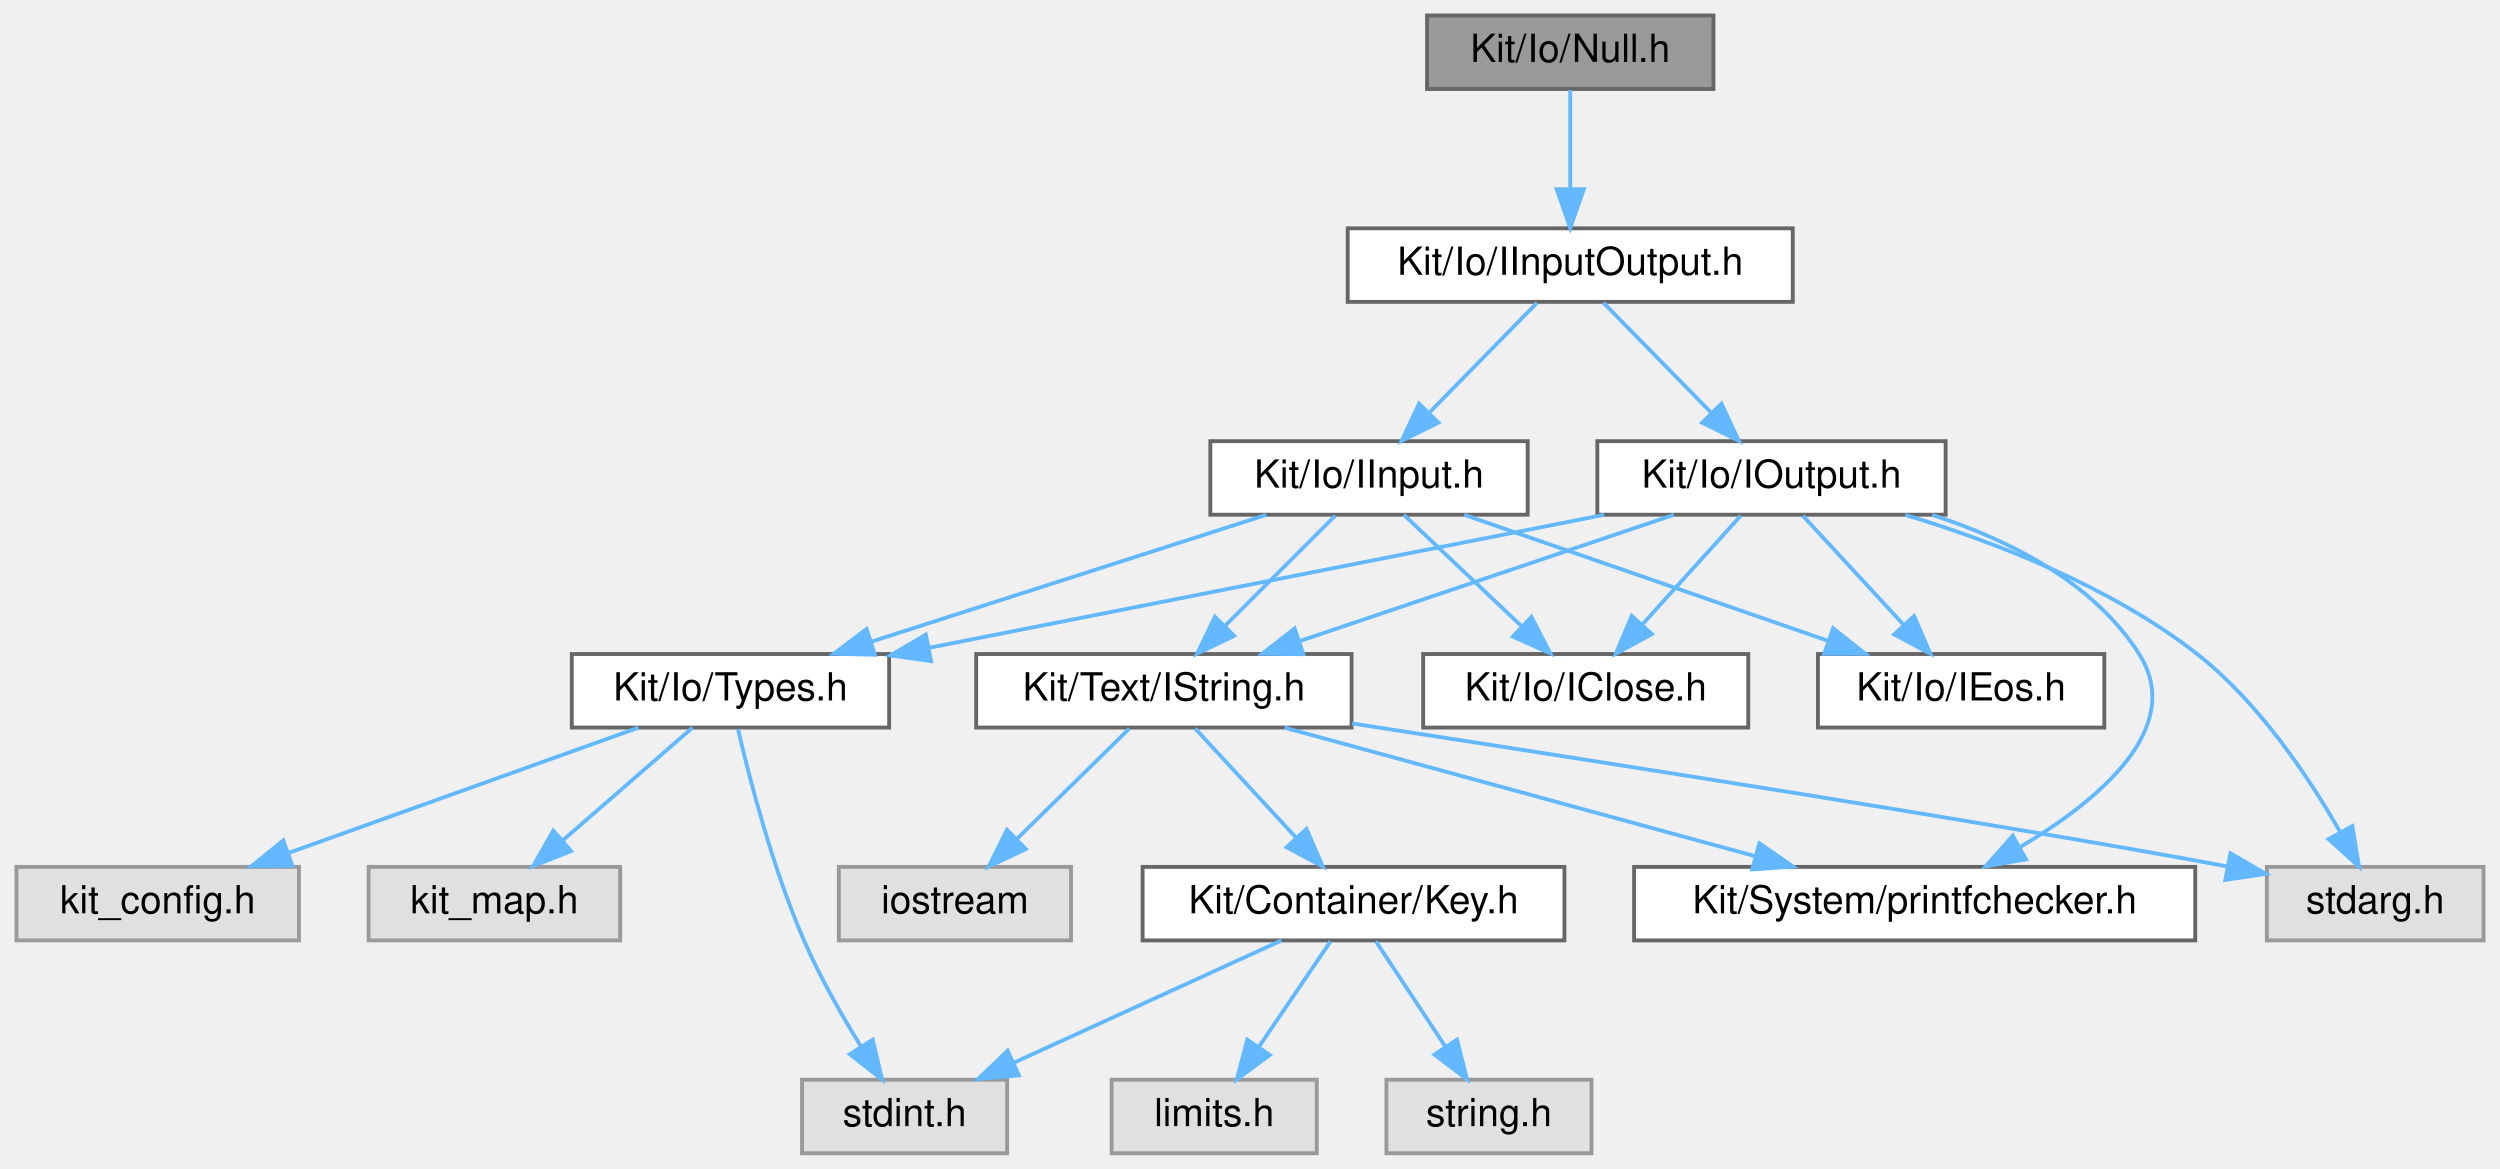
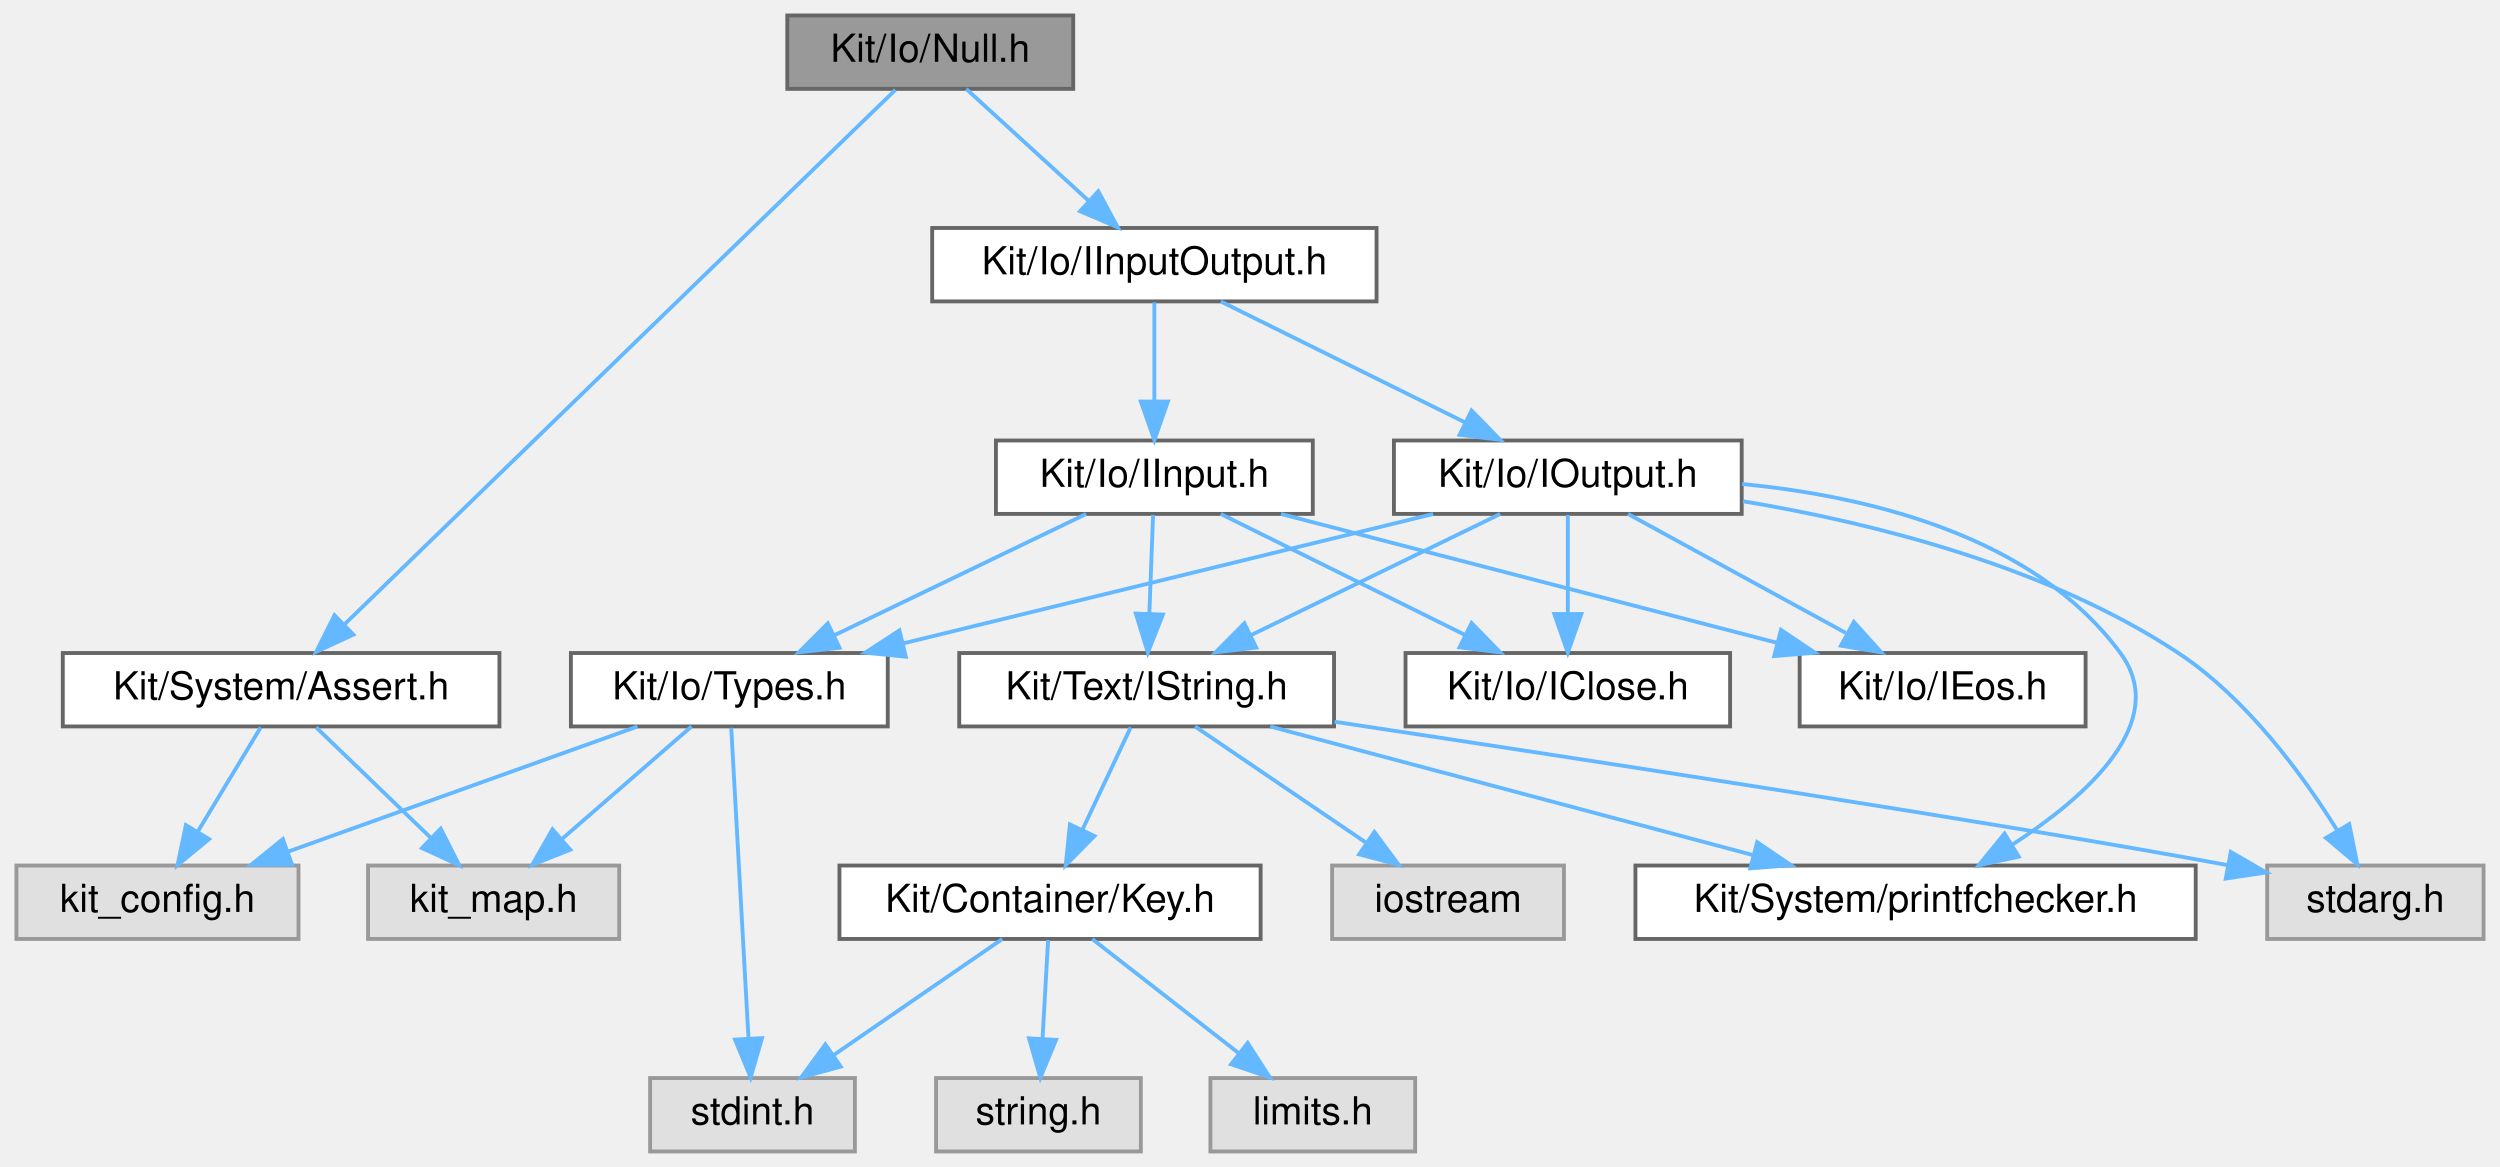
- <svg xmlns="http://www.w3.org/2000/svg" xmlns:xlink="http://www.w3.org/1999/xlink" width="646pt" height="302pt" viewBox="0.00 0.00 645.50 302.00">
+ <svg xmlns="http://www.w3.org/2000/svg" xmlns:xlink="http://www.w3.org/1999/xlink" width="647pt" height="302pt" viewBox="0.00 0.00 646.50 302.00">
  <g id="graph0" class="graph" transform="scale(1 1) rotate(0) translate(4 298)">
    <g id="Node000001" class="node">
      <g id="a_Node000001">
        <a xlink:title=" ">
-           <polygon fill="#999999" stroke="#666666" points="438.5,-294 364.5,-294 364.5,-275 438.5,-275 438.5,-294" />
-           <text text-anchor="middle" x="401.5" y="-282" font-family="Helvetica,sans-Serif" font-size="10.00">Kit/Io/Null.h</text>
+           <polygon fill="#999999" stroke="#666666" points="273.5,-294 199.5,-294 199.5,-275 273.5,-275 273.5,-294" />
+           <text text-anchor="middle" x="236.5" y="-282" font-family="Helvetica,sans-Serif" font-size="10.00">Kit/Io/Null.h</text>
        </a>
      </g>
    </g>
    <g id="Node000002" class="node">
      <g id="a_Node000002">
        <a xlink:href="_i_input_output_8h.html" target="_top" xlink:title=" ">
-           <polygon fill="white" stroke="#666666" points="459,-239 344,-239 344,-220 459,-220 459,-239" />
-           <text text-anchor="middle" x="401.5" y="-227" font-family="Helvetica,sans-Serif" font-size="10.00">Kit/Io/IInputOutput.h</text>
+           <polygon fill="white" stroke="#666666" points="352,-239 237,-239 237,-220 352,-220 352,-239" />
+           <text text-anchor="middle" x="294.5" y="-227" font-family="Helvetica,sans-Serif" font-size="10.00">Kit/Io/IInputOutput.h</text>
        </a>
      </g>
    </g>
    <g id="edge1_Node000001_Node000002" class="edge">
      <g id="a_edge1_Node000001_Node000002">
        <a xlink:title=" ">
-           <path fill="none" stroke="#63b8ff" d="M401.5,-274.75C401.5,-267.8 401.5,-257.85 401.5,-249.13" />
-           <polygon fill="#63b8ff" stroke="#63b8ff" points="405,-249.09 401.5,-239.09 398,-249.09 405,-249.09" />
+           <path fill="none" stroke="#63b8ff" d="M245.82,-274.98C254.31,-267.23 267.06,-255.58 277.38,-246.14" />
+           <polygon fill="#63b8ff" stroke="#63b8ff" points="279.99,-248.5 285.01,-239.17 275.27,-243.33 279.99,-248.5" />
+         </a>
+       </g>
+     </g>
+     <g id="Node000018" class="node">
+       <g id="a_Node000018">
+         <a xlink:href="_assert_8h.html" target="_top" xlink:title=" ">
+           <polygon fill="white" stroke="#666666" points="125,-129 12,-129 12,-110 125,-110 125,-129" />
+           <text text-anchor="middle" x="68.5" y="-117" font-family="Helvetica,sans-Serif" font-size="10.00">Kit/System/Assert.h</text>
+         </a>
+       </g>
+     </g>
+     <g id="edge24_Node000001_Node000018" class="edge">
+       <g id="a_edge24_Node000001_Node000018">
+         <a xlink:title=" ">
+           <path fill="none" stroke="#63b8ff" d="M227.47,-274.74C200.46,-248.53 120.05,-170.51 85.06,-136.57" />
+           <polygon fill="#63b8ff" stroke="#63b8ff" points="87.19,-133.76 77.58,-129.31 82.32,-138.78 87.19,-133.76" />
        </a>
      </g>
    </g>
    <g id="Node000003" class="node">
      <g id="a_Node000003">
        <a xlink:href="_i_input_8h.html" target="_top" xlink:title=" ">
-           <polygon fill="white" stroke="#666666" points="390.5,-184 308.5,-184 308.5,-165 390.5,-165 390.5,-184" />
-           <text text-anchor="middle" x="349.5" y="-172" font-family="Helvetica,sans-Serif" font-size="10.00">Kit/Io/IInput.h</text>
+           <polygon fill="white" stroke="#666666" points="335.5,-184 253.5,-184 253.5,-165 335.5,-165 335.5,-184" />
+           <text text-anchor="middle" x="294.5" y="-172" font-family="Helvetica,sans-Serif" font-size="10.00">Kit/Io/IInput.h</text>
        </a>
      </g>
    </g>
    <g id="edge2_Node000002_Node000003" class="edge">
      <g id="a_edge2_Node000002_Node000003">
        <a xlink:title=" ">
-           <path fill="none" stroke="#63b8ff" d="M392.91,-219.75C385.34,-212.03 374.12,-200.6 364.99,-191.28" />
-           <polygon fill="#63b8ff" stroke="#63b8ff" points="367.43,-188.78 357.93,-184.09 362.43,-193.68 367.43,-188.78" />
+           <path fill="none" stroke="#63b8ff" d="M294.5,-219.75C294.5,-212.8 294.5,-202.85 294.5,-194.13" />
+           <polygon fill="#63b8ff" stroke="#63b8ff" points="298,-194.09 294.5,-184.09 291,-194.09 298,-194.09" />
        </a>
      </g>
    </g>
    <g id="Node000017" class="node">
      <g id="a_Node000017">
        <a xlink:href="_i_output_8h.html" target="_top" xlink:title=" ">
-           <polygon fill="white" stroke="#666666" points="498.5,-184 408.5,-184 408.5,-165 498.5,-165 498.5,-184" />
-           <text text-anchor="middle" x="453.5" y="-172" font-family="Helvetica,sans-Serif" font-size="10.00">Kit/Io/IOutput.h</text>
+           <polygon fill="white" stroke="#666666" points="446.5,-184 356.5,-184 356.5,-165 446.5,-165 446.5,-184" />
+           <text text-anchor="middle" x="401.5" y="-172" font-family="Helvetica,sans-Serif" font-size="10.00">Kit/Io/IOutput.h</text>
        </a>
      </g>
    </g>
    <g id="edge17_Node000002_Node000017" class="edge">
      <g id="a_edge17_Node000002_Node000017">
        <a xlink:title=" ">
-           <path fill="none" stroke="#63b8ff" d="M410.09,-219.75C417.66,-212.03 428.88,-200.6 438.01,-191.28" />
-           <polygon fill="#63b8ff" stroke="#63b8ff" points="440.57,-193.68 445.07,-184.09 435.57,-188.78 440.57,-193.68" />
+           <path fill="none" stroke="#63b8ff" d="M311.69,-219.98C328.75,-211.54 355.13,-198.47 374.9,-188.68" />
+           <polygon fill="#63b8ff" stroke="#63b8ff" points="376.59,-191.75 384,-184.17 373.48,-185.47 376.59,-191.75" />
        </a>
      </g>
    </g>
    <g id="Node000004" class="node">
      <g id="a_Node000004">
        <a xlink:href="_types_8h.html" target="_top" xlink:title=" ">
          <polygon fill="white" stroke="#666666" points="225.5,-129 143.5,-129 143.5,-110 225.5,-110 225.5,-129" />
          <text text-anchor="middle" x="184.5" y="-117" font-family="Helvetica,sans-Serif" font-size="10.00">Kit/Io/Types.h</text>
        </a>
      </g>
    </g>
    <g id="edge3_Node000003_Node000004" class="edge">
      <g id="a_edge3_Node000003_Node000004">
        <a xlink:title=" ">
-           <path fill="none" stroke="#63b8ff" d="M322.99,-164.98C295.29,-156.09 251.64,-142.07 220.76,-132.15" />
-           <polygon fill="#63b8ff" stroke="#63b8ff" points="221.81,-128.81 211.22,-129.08 219.67,-135.47 221.81,-128.81" />
+           <path fill="none" stroke="#63b8ff" d="M276.83,-164.98C259.21,-156.5 231.92,-143.35 211.57,-133.54" />
+           <polygon fill="#63b8ff" stroke="#63b8ff" points="213.02,-130.36 202.49,-129.17 209.98,-136.66 213.02,-130.36" />
        </a>
      </g>
    </g>
    <g id="Node000008" class="node">
      <g id="a_Node000008">
        <a xlink:href="_i_string_8h.html" target="_top" xlink:title=" ">
-           <polygon fill="white" stroke="#666666" points="345,-129 248,-129 248,-110 345,-110 345,-129" />
-           <text text-anchor="middle" x="296.5" y="-117" font-family="Helvetica,sans-Serif" font-size="10.00">Kit/Text/IString.h</text>
+           <polygon fill="white" stroke="#666666" points="341,-129 244,-129 244,-110 341,-110 341,-129" />
+           <text text-anchor="middle" x="292.5" y="-117" font-family="Helvetica,sans-Serif" font-size="10.00">Kit/Text/IString.h</text>
        </a>
      </g>
    </g>
    <g id="edge7_Node000003_Node000008" class="edge">
      <g id="a_edge7_Node000003_Node000008">
        <a xlink:title=" ">
-           <path fill="none" stroke="#63b8ff" d="M340.75,-164.75C333.03,-157.03 321.6,-145.6 312.28,-136.28" />
-           <polygon fill="#63b8ff" stroke="#63b8ff" points="314.64,-133.69 305.09,-129.09 309.69,-138.64 314.64,-133.69" />
+           <path fill="none" stroke="#63b8ff" d="M294.17,-164.75C293.91,-157.8 293.53,-147.85 293.2,-139.13" />
+           <polygon fill="#63b8ff" stroke="#63b8ff" points="296.7,-138.95 292.82,-129.09 289.7,-139.21 296.7,-138.95" />
        </a>
      </g>
    </g>
    <g id="Node000015" class="node">
      <g id="a_Node000015">
        <a xlink:href="_i_close_8h.html" target="_top" xlink:title=" ">
-           <polygon fill="white" stroke="#666666" points="447.5,-129 363.5,-129 363.5,-110 447.5,-110 447.5,-129" />
-           <text text-anchor="middle" x="405.5" y="-117" font-family="Helvetica,sans-Serif" font-size="10.00">Kit/Io/IClose.h</text>
+           <polygon fill="white" stroke="#666666" points="443.5,-129 359.5,-129 359.5,-110 443.5,-110 443.5,-129" />
+           <text text-anchor="middle" x="401.5" y="-117" font-family="Helvetica,sans-Serif" font-size="10.00">Kit/Io/IClose.h</text>
        </a>
      </g>
    </g>
    <g id="edge15_Node000003_Node000015" class="edge">
      <g id="a_edge15_Node000003_Node000015">
        <a xlink:title=" ">
-           <path fill="none" stroke="#63b8ff" d="M358.5,-164.98C366.69,-157.23 379.01,-145.58 388.97,-136.14" />
-           <polygon fill="#63b8ff" stroke="#63b8ff" points="391.48,-138.59 396.34,-129.17 386.67,-133.5 391.48,-138.59" />
+           <path fill="none" stroke="#63b8ff" d="M311.69,-164.98C328.75,-156.54 355.13,-143.47 374.9,-133.68" />
+           <polygon fill="#63b8ff" stroke="#63b8ff" points="376.59,-136.75 384,-129.17 373.48,-130.47 376.59,-136.75" />
        </a>
      </g>
    </g>
    <g id="Node000016" class="node">
      <g id="a_Node000016">
        <a xlink:href="_i_eos_8h.html" target="_top" xlink:title=" ">
-           <polygon fill="white" stroke="#666666" points="539.5,-129 465.5,-129 465.5,-110 539.5,-110 539.5,-129" />
-           <text text-anchor="middle" x="502.5" y="-117" font-family="Helvetica,sans-Serif" font-size="10.00">Kit/Io/IEos.h</text>
+           <polygon fill="white" stroke="#666666" points="535.5,-129 461.5,-129 461.5,-110 535.5,-110 535.5,-129" />
+           <text text-anchor="middle" x="498.5" y="-117" font-family="Helvetica,sans-Serif" font-size="10.00">Kit/Io/IEos.h</text>
        </a>
      </g>
    </g>
    <g id="edge16_Node000003_Node000016" class="edge">
      <g id="a_edge16_Node000003_Node000016">
        <a xlink:title=" ">
-           <path fill="none" stroke="#63b8ff" d="M374.08,-164.98C399.55,-156.16 439.54,-142.31 468.13,-132.41" />
-           <polygon fill="#63b8ff" stroke="#63b8ff" points="469.42,-135.66 477.73,-129.08 467.13,-129.05 469.42,-135.66" />
+           <path fill="none" stroke="#63b8ff" d="M327.28,-164.98C362.12,-155.93 417.37,-141.58 455.64,-131.64" />
+           <polygon fill="#63b8ff" stroke="#63b8ff" points="456.67,-134.98 465.47,-129.08 454.91,-128.21 456.67,-134.98" />
        </a>
      </g>
    </g>
    <g id="Node000005" class="node">
      <g id="a_Node000005">
        <a xlink:title=" ">
          <polygon fill="#e0e0e0" stroke="#999999" points="73,-74 0,-74 0,-55 73,-55 73,-74" />
          <text text-anchor="middle" x="36.5" y="-62" font-family="Helvetica,sans-Serif" font-size="10.00">kit_config.h</text>
        </a>
      </g>
    </g>
    <g id="edge4_Node000004_Node000005" class="edge">
      <g id="a_edge4_Node000004_Node000005">
        <a xlink:title=" ">
          <path fill="none" stroke="#63b8ff" d="M160.72,-109.98C136.27,-101.23 97.97,-87.51 70.35,-77.62" />
          <polygon fill="#63b8ff" stroke="#63b8ff" points="71.31,-74.25 60.71,-74.17 68.95,-80.84 71.31,-74.25" />
        </a>
      </g>
    </g>
    <g id="Node000006" class="node">
      <g id="a_Node000006">
        <a xlink:title=" ">
          <polygon fill="#e0e0e0" stroke="#999999" points="156,-74 91,-74 91,-55 156,-55 156,-74" />
          <text text-anchor="middle" x="123.5" y="-62" font-family="Helvetica,sans-Serif" font-size="10.00">kit_map.h</text>
        </a>
      </g>
    </g>
    <g id="edge5_Node000004_Node000006" class="edge">
      <g id="a_edge5_Node000004_Node000006">
        <a xlink:title=" ">
          <path fill="none" stroke="#63b8ff" d="M174.7,-109.98C165.68,-102.15 152.09,-90.34 141.18,-80.86" />
          <polygon fill="#63b8ff" stroke="#63b8ff" points="143.32,-78.09 133.48,-74.17 138.73,-83.37 143.32,-78.09" />
        </a>
      </g>
    </g>
    <g id="Node000007" class="node">
      <g id="a_Node000007">
        <a xlink:title=" ">
-           <polygon fill="#e0e0e0" stroke="#999999" points="256,-19 203,-19 203,0 256,0 256,-19" />
-           <text text-anchor="middle" x="229.5" y="-7" font-family="Helvetica,sans-Serif" font-size="10.00">stdint.h</text>
+           <polygon fill="#e0e0e0" stroke="#999999" points="217,-19 164,-19 164,0 217,0 217,-19" />
+           <text text-anchor="middle" x="190.5" y="-7" font-family="Helvetica,sans-Serif" font-size="10.00">stdint.h</text>
        </a>
      </g>
    </g>
    <g id="edge6_Node000004_Node000007" class="edge">
      <g id="a_edge6_Node000004_Node000007">
        <a xlink:title=" ">
-           <path fill="none" stroke="#63b8ff" d="M186.44,-109.64C189.34,-97.15 195.34,-73.79 203.5,-55 207.6,-45.56 213.26,-35.62 218.26,-27.54" />
-           <polygon fill="#63b8ff" stroke="#63b8ff" points="221.25,-29.35 223.68,-19.04 215.35,-25.59 221.25,-29.35" />
+           <path fill="none" stroke="#63b8ff" d="M184.99,-109.66C185.96,-92.17 188.15,-52.8 189.46,-29.27" />
+           <polygon fill="#63b8ff" stroke="#63b8ff" points="192.96,-29.34 190.02,-19.16 185.97,-28.95 192.96,-29.34" />
        </a>
      </g>
    </g>
    <g id="Node000009" class="node">
      <g id="a_Node000009">
        <a xlink:href="_key_8h.html" target="_top" xlink:title=" ">
-           <polygon fill="white" stroke="#666666" points="400,-74 291,-74 291,-55 400,-55 400,-74" />
-           <text text-anchor="middle" x="345.5" y="-62" font-family="Helvetica,sans-Serif" font-size="10.00">Kit/Container/Key.h</text>
+           <polygon fill="white" stroke="#666666" points="322,-74 213,-74 213,-55 322,-55 322,-74" />
+           <text text-anchor="middle" x="267.5" y="-62" font-family="Helvetica,sans-Serif" font-size="10.00">Kit/Container/Key.h</text>
        </a>
      </g>
    </g>
    <g id="edge8_Node000008_Node000009" class="edge">
      <g id="a_edge8_Node000008_Node000009">
        <a xlink:title=" ">
-           <path fill="none" stroke="#63b8ff" d="M304.59,-109.75C311.66,-102.11 322.09,-90.82 330.65,-81.56" />
-           <polygon fill="#63b8ff" stroke="#63b8ff" points="333.34,-83.81 337.56,-74.09 328.2,-79.06 333.34,-83.81" />
+           <path fill="none" stroke="#63b8ff" d="M288.37,-109.75C284.99,-102.57 280.08,-92.18 275.88,-83.27" />
+           <polygon fill="#63b8ff" stroke="#63b8ff" points="278.98,-81.64 271.55,-74.09 272.65,-84.63 278.98,-81.64" />
        </a>
      </g>
    </g>
    <g id="Node000012" class="node">
      <g id="a_Node000012">
        <a xlink:href="printfchecker_8h.html" target="_top" xlink:title="This file contains macro that enables the GCC (and Clang) compiler to validate printf flags with thei...">
-           <polygon fill="white" stroke="#666666" points="563,-74 418,-74 418,-55 563,-55 563,-74" />
-           <text text-anchor="middle" x="490.5" y="-62" font-family="Helvetica,sans-Serif" font-size="10.00">Kit/System/printfchecker.h</text>
+           <polygon fill="white" stroke="#666666" points="564,-74 419,-74 419,-55 564,-55 564,-74" />
+           <text text-anchor="middle" x="491.5" y="-62" font-family="Helvetica,sans-Serif" font-size="10.00">Kit/System/printfchecker.h</text>
        </a>
      </g>
    </g>
    <g id="edge12_Node000008_Node000012" class="edge">
      <g id="a_edge12_Node000008_Node000012">
        <a xlink:title=" ">
-           <path fill="none" stroke="#63b8ff" d="M327.67,-109.98C360.66,-100.97 412.9,-86.7 449.27,-76.76" />
-           <polygon fill="#63b8ff" stroke="#63b8ff" points="450.36,-80.09 459.09,-74.08 448.52,-73.34 450.36,-80.09" />
+           <path fill="none" stroke="#63b8ff" d="M324.47,-109.98C358.32,-100.97 411.9,-86.7 449.21,-76.76" />
+           <polygon fill="#63b8ff" stroke="#63b8ff" points="450.51,-80.04 459.28,-74.08 448.71,-73.27 450.51,-80.04" />
        </a>
      </g>
    </g>
    <g id="Node000013" class="node">
      <g id="a_Node000013">
        <a xlink:title=" ">
-           <polygon fill="#e0e0e0" stroke="#999999" points="637.5,-74 581.5,-74 581.5,-55 637.5,-55 637.5,-74" />
-           <text text-anchor="middle" x="609.5" y="-62" font-family="Helvetica,sans-Serif" font-size="10.00">stdarg.h</text>
+           <polygon fill="#e0e0e0" stroke="#999999" points="638.5,-74 582.5,-74 582.5,-55 638.5,-55 638.5,-74" />
+           <text text-anchor="middle" x="610.5" y="-62" font-family="Helvetica,sans-Serif" font-size="10.00">stdarg.h</text>
        </a>
      </g>
    </g>
    <g id="edge13_Node000008_Node000013" class="edge">
      <g id="a_edge13_Node000008_Node000013">
        <a xlink:title=" ">
-           <path fill="none" stroke="#63b8ff" d="M345.1,-111.06C408.18,-101.34 515.86,-84.51 571.23,-74.12" />
-           <polygon fill="#63b8ff" stroke="#63b8ff" points="572.1,-77.51 581.26,-72.19 570.78,-70.64 572.1,-77.51" />
+           <path fill="none" stroke="#63b8ff" d="M341.12,-111.21C405.34,-101.52 516.02,-84.57 572.39,-74.08" />
+           <polygon fill="#63b8ff" stroke="#63b8ff" points="573.09,-77.51 582.26,-72.2 571.78,-70.63 573.09,-77.51" />
        </a>
      </g>
    </g>
    <g id="Node000014" class="node">
      <g id="a_Node000014">
        <a xlink:title=" ">
-           <polygon fill="#e0e0e0" stroke="#999999" points="272.5,-74 212.5,-74 212.5,-55 272.5,-55 272.5,-74" />
-           <text text-anchor="middle" x="242.5" y="-62" font-family="Helvetica,sans-Serif" font-size="10.00">iostream</text>
+           <polygon fill="#e0e0e0" stroke="#999999" points="400.5,-74 340.5,-74 340.5,-55 400.5,-55 400.5,-74" />
+           <text text-anchor="middle" x="370.5" y="-62" font-family="Helvetica,sans-Serif" font-size="10.00">iostream</text>
        </a>
      </g>
    </g>
    <g id="edge14_Node000008_Node000014" class="edge">
      <g id="a_edge14_Node000008_Node000014">
        <a xlink:title=" ">
-           <path fill="none" stroke="#63b8ff" d="M287.58,-109.75C279.72,-102.03 268.07,-90.6 258.58,-81.28" />
-           <polygon fill="#63b8ff" stroke="#63b8ff" points="260.84,-78.6 251.25,-74.09 255.94,-83.59 260.84,-78.6" />
+           <path fill="none" stroke="#63b8ff" d="M305.03,-109.98C316.9,-101.92 334.96,-89.65 349.11,-80.03" />
+           <polygon fill="#63b8ff" stroke="#63b8ff" points="351.44,-82.69 357.74,-74.17 347.5,-76.9 351.44,-82.69" />
        </a>
      </g>
    </g>
    <g id="edge9_Node000009_Node000007" class="edge">
      <g id="a_edge9_Node000009_Node000007">
        <a xlink:title=" ">
-           <path fill="none" stroke="#63b8ff" d="M326.86,-54.98C308.2,-46.46 279.25,-33.23 257.76,-23.41" />
-           <polygon fill="#63b8ff" stroke="#63b8ff" points="259.03,-20.14 248.48,-19.17 256.12,-26.51 259.03,-20.14" />
+           <path fill="none" stroke="#63b8ff" d="M255.13,-54.98C243.41,-46.92 225.58,-34.65 211.61,-25.03" />
+           <polygon fill="#63b8ff" stroke="#63b8ff" points="213.32,-21.96 203.1,-19.17 209.35,-27.72 213.32,-21.96" />
        </a>
      </g>
    </g>
    <g id="Node000010" class="node">
      <g id="a_Node000010">
        <a xlink:title=" ">
-           <polygon fill="#e0e0e0" stroke="#999999" points="407,-19 354,-19 354,0 407,0 407,-19" />
-           <text text-anchor="middle" x="380.5" y="-7" font-family="Helvetica,sans-Serif" font-size="10.00">string.h</text>
+           <polygon fill="#e0e0e0" stroke="#999999" points="291,-19 238,-19 238,0 291,0 291,-19" />
+           <text text-anchor="middle" x="264.5" y="-7" font-family="Helvetica,sans-Serif" font-size="10.00">string.h</text>
        </a>
      </g>
    </g>
    <g id="edge10_Node000009_Node000010" class="edge">
      <g id="a_edge10_Node000009_Node000010">
        <a xlink:title=" ">
-           <path fill="none" stroke="#63b8ff" d="M351.28,-54.75C356.12,-47.42 363.18,-36.73 369.14,-27.7" />
-           <polygon fill="#63b8ff" stroke="#63b8ff" points="372.24,-29.36 374.83,-19.09 366.4,-25.5 372.24,-29.36" />
+           <path fill="none" stroke="#63b8ff" d="M267,-54.75C266.61,-47.8 266.05,-37.85 265.55,-29.13" />
+           <polygon fill="#63b8ff" stroke="#63b8ff" points="269.05,-28.88 264.99,-19.09 262.06,-29.27 269.05,-28.88" />
        </a>
      </g>
    </g>
    <g id="Node000011" class="node">
      <g id="a_Node000011">
        <a xlink:title=" ">
-           <polygon fill="#e0e0e0" stroke="#999999" points="336,-19 283,-19 283,0 336,0 336,-19" />
-           <text text-anchor="middle" x="309.5" y="-7" font-family="Helvetica,sans-Serif" font-size="10.00">limits.h</text>
+           <polygon fill="#e0e0e0" stroke="#999999" points="362,-19 309,-19 309,0 362,0 362,-19" />
+           <text text-anchor="middle" x="335.5" y="-7" font-family="Helvetica,sans-Serif" font-size="10.00">limits.h</text>
        </a>
      </g>
    </g>
    <g id="edge11_Node000009_Node000011" class="edge">
      <g id="a_edge11_Node000009_Node000011">
        <a xlink:title=" ">
-           <path fill="none" stroke="#63b8ff" d="M339.56,-54.75C334.52,-47.34 327.16,-36.5 320.99,-27.41" />
-           <polygon fill="#63b8ff" stroke="#63b8ff" points="323.85,-25.39 315.33,-19.09 318.06,-29.33 323.85,-25.39" />
+           <path fill="none" stroke="#63b8ff" d="M278.43,-54.98C288.58,-47.07 303.92,-35.11 316.15,-25.58" />
+           <polygon fill="#63b8ff" stroke="#63b8ff" points="318.64,-28.08 324.38,-19.17 314.34,-22.56 318.64,-28.08" />
        </a>
      </g>
    </g>
    <g id="edge18_Node000017_Node000004" class="edge">
      <g id="a_edge18_Node000017_Node000004">
        <a xlink:title=" ">
-           <path fill="none" stroke="#63b8ff" d="M410.28,-164.98C362.76,-155.62 286.46,-140.59 235.91,-130.63" />
-           <polygon fill="#63b8ff" stroke="#63b8ff" points="236.33,-127.15 225.85,-128.65 234.98,-134.01 236.33,-127.15" />
+           <path fill="none" stroke="#63b8ff" d="M366.64,-164.98C329.41,-155.89 270.3,-141.46 229.57,-131.51" />
+           <polygon fill="#63b8ff" stroke="#63b8ff" points="230.18,-128.05 219.64,-129.08 228.52,-134.85 230.18,-128.05" />
        </a>
      </g>
    </g>
    <g id="edge19_Node000017_Node000008" class="edge">
      <g id="a_edge19_Node000017_Node000008">
        <a xlink:title=" ">
-           <path fill="none" stroke="#63b8ff" d="M428.28,-164.98C402.14,-156.16 361.1,-142.31 331.77,-132.41" />
-           <polygon fill="#63b8ff" stroke="#63b8ff" points="332.52,-128.96 321.92,-129.08 330.28,-135.6 332.52,-128.96" />
+           <path fill="none" stroke="#63b8ff" d="M383.99,-164.98C366.53,-156.5 339.49,-143.35 319.33,-133.54" />
+           <polygon fill="#63b8ff" stroke="#63b8ff" points="320.86,-130.4 310.33,-129.17 317.79,-136.69 320.86,-130.4" />
        </a>
      </g>
    </g>
    <g id="edge22_Node000017_Node000012" class="edge">
      <g id="a_edge22_Node000017_Node000012">
        <a xlink:title=" ">
-           <path fill="none" stroke="#63b8ff" d="M495.03,-164.94C514.81,-158.55 536.68,-147.6 548.5,-129 560.64,-109.9 538.08,-91.16 517.64,-79.05" />
-           <polygon fill="#63b8ff" stroke="#63b8ff" points="519.27,-75.94 508.83,-74.12 515.85,-82.06 519.27,-75.94" />
+           <path fill="none" stroke="#63b8ff" d="M446.58,-172.75C479.54,-169.53 522.23,-159.26 544.5,-129 557.57,-111.25 535.91,-91.96 516.47,-79.35" />
+           <polygon fill="#63b8ff" stroke="#63b8ff" points="518.19,-76.3 507.83,-74.06 514.53,-82.27 518.19,-76.3" />
        </a>
      </g>
    </g>
    <g id="edge23_Node000017_Node000013" class="edge">
      <g id="a_edge23_Node000017_Node000013">
        <a xlink:title=" ">
-           <path fill="none" stroke="#63b8ff" d="M488.05,-164.95C511.12,-158 541.19,-146.46 563.5,-129 579.37,-116.58 592.27,-97.28 600.33,-83.22" />
-           <polygon fill="#63b8ff" stroke="#63b8ff" points="603.6,-84.53 605.31,-74.08 597.45,-81.18 603.6,-84.53" />
+           <path fill="none" stroke="#63b8ff" d="M446.81,-168.28C480.19,-162.73 525.51,-151.48 559.5,-129 577.13,-117.34 591.56,-97.64 600.52,-83.27" />
+           <polygon fill="#63b8ff" stroke="#63b8ff" points="603.73,-84.72 605.82,-74.34 597.71,-81.15 603.73,-84.72" />
        </a>
      </g>
    </g>
    <g id="edge20_Node000017_Node000015" class="edge">
      <g id="a_edge20_Node000017_Node000015">
        <a xlink:title=" ">
-           <path fill="none" stroke="#63b8ff" d="M445.57,-164.75C438.65,-157.11 428.43,-145.82 420.05,-136.56" />
-           <polygon fill="#63b8ff" stroke="#63b8ff" points="422.59,-134.15 413.28,-129.09 417.4,-138.85 422.59,-134.15" />
+           <path fill="none" stroke="#63b8ff" d="M401.5,-164.75C401.5,-157.8 401.5,-147.85 401.5,-139.13" />
+           <polygon fill="#63b8ff" stroke="#63b8ff" points="405,-139.09 401.5,-129.09 398,-139.09 405,-139.09" />
        </a>
      </g>
    </g>
    <g id="edge21_Node000017_Node000016" class="edge">
      <g id="a_edge21_Node000017_Node000016">
        <a xlink:title=" ">
-           <path fill="none" stroke="#63b8ff" d="M461.59,-164.75C468.66,-157.11 479.09,-145.82 487.65,-136.56" />
-           <polygon fill="#63b8ff" stroke="#63b8ff" points="490.34,-138.81 494.56,-129.09 485.2,-134.06 490.34,-138.81" />
+           <path fill="none" stroke="#63b8ff" d="M417.08,-164.98C432.27,-156.69 455.6,-143.94 473.4,-134.22" />
+           <polygon fill="#63b8ff" stroke="#63b8ff" points="475.53,-137.04 482.63,-129.17 472.18,-130.89 475.53,-137.04" />
+         </a>
+       </g>
+     </g>
+     <g id="edge25_Node000018_Node000005" class="edge">
+       <g id="a_edge25_Node000018_Node000005">
+         <a xlink:title=" ">
+           <path fill="none" stroke="#63b8ff" d="M63.22,-109.75C58.79,-102.42 52.34,-91.73 46.88,-82.7" />
+           <polygon fill="#63b8ff" stroke="#63b8ff" points="49.85,-80.84 41.69,-74.09 43.86,-84.46 49.85,-80.84" />
+         </a>
+       </g>
+     </g>
+     <g id="edge26_Node000018_Node000006" class="edge">
+       <g id="a_edge26_Node000018_Node000006">
+         <a xlink:title=" ">
+           <path fill="none" stroke="#63b8ff" d="M77.58,-109.75C85.59,-102.03 97.46,-90.6 107.12,-81.28" />
+           <polygon fill="#63b8ff" stroke="#63b8ff" points="109.81,-83.55 114.59,-74.09 104.96,-78.51 109.81,-83.55" />
        </a>
      </g>
    </g>
  </g>
</svg>
